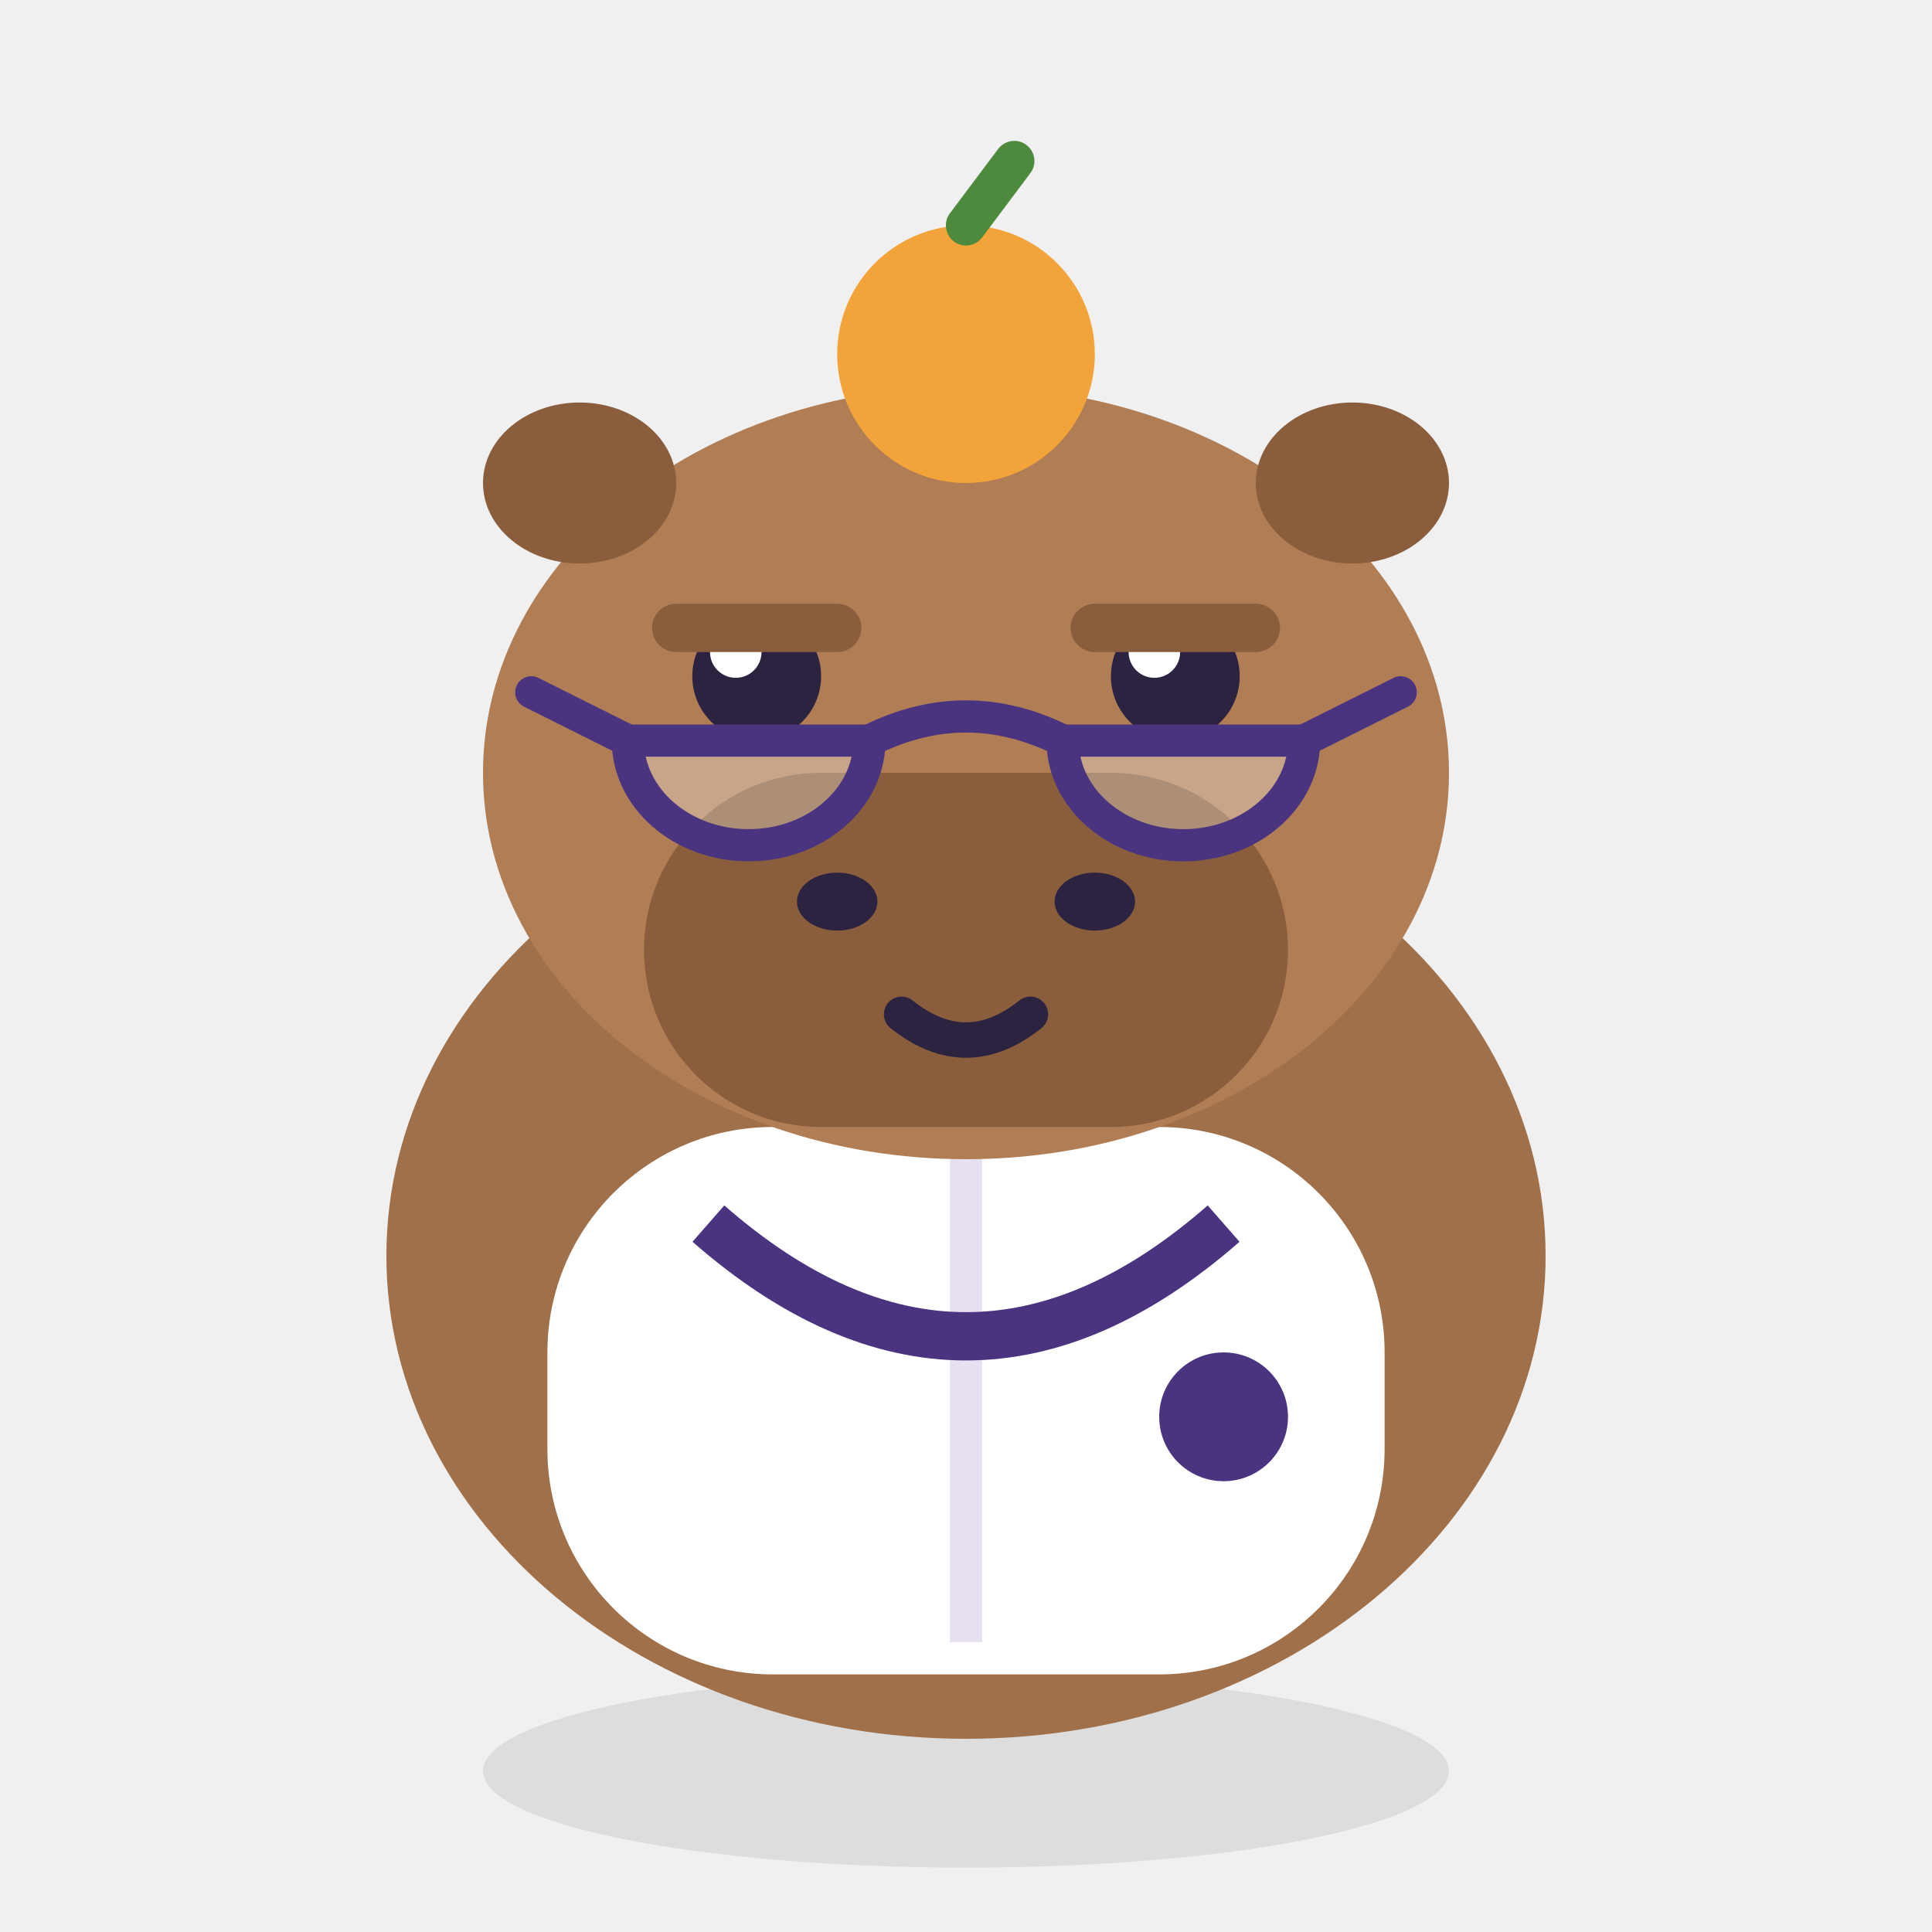
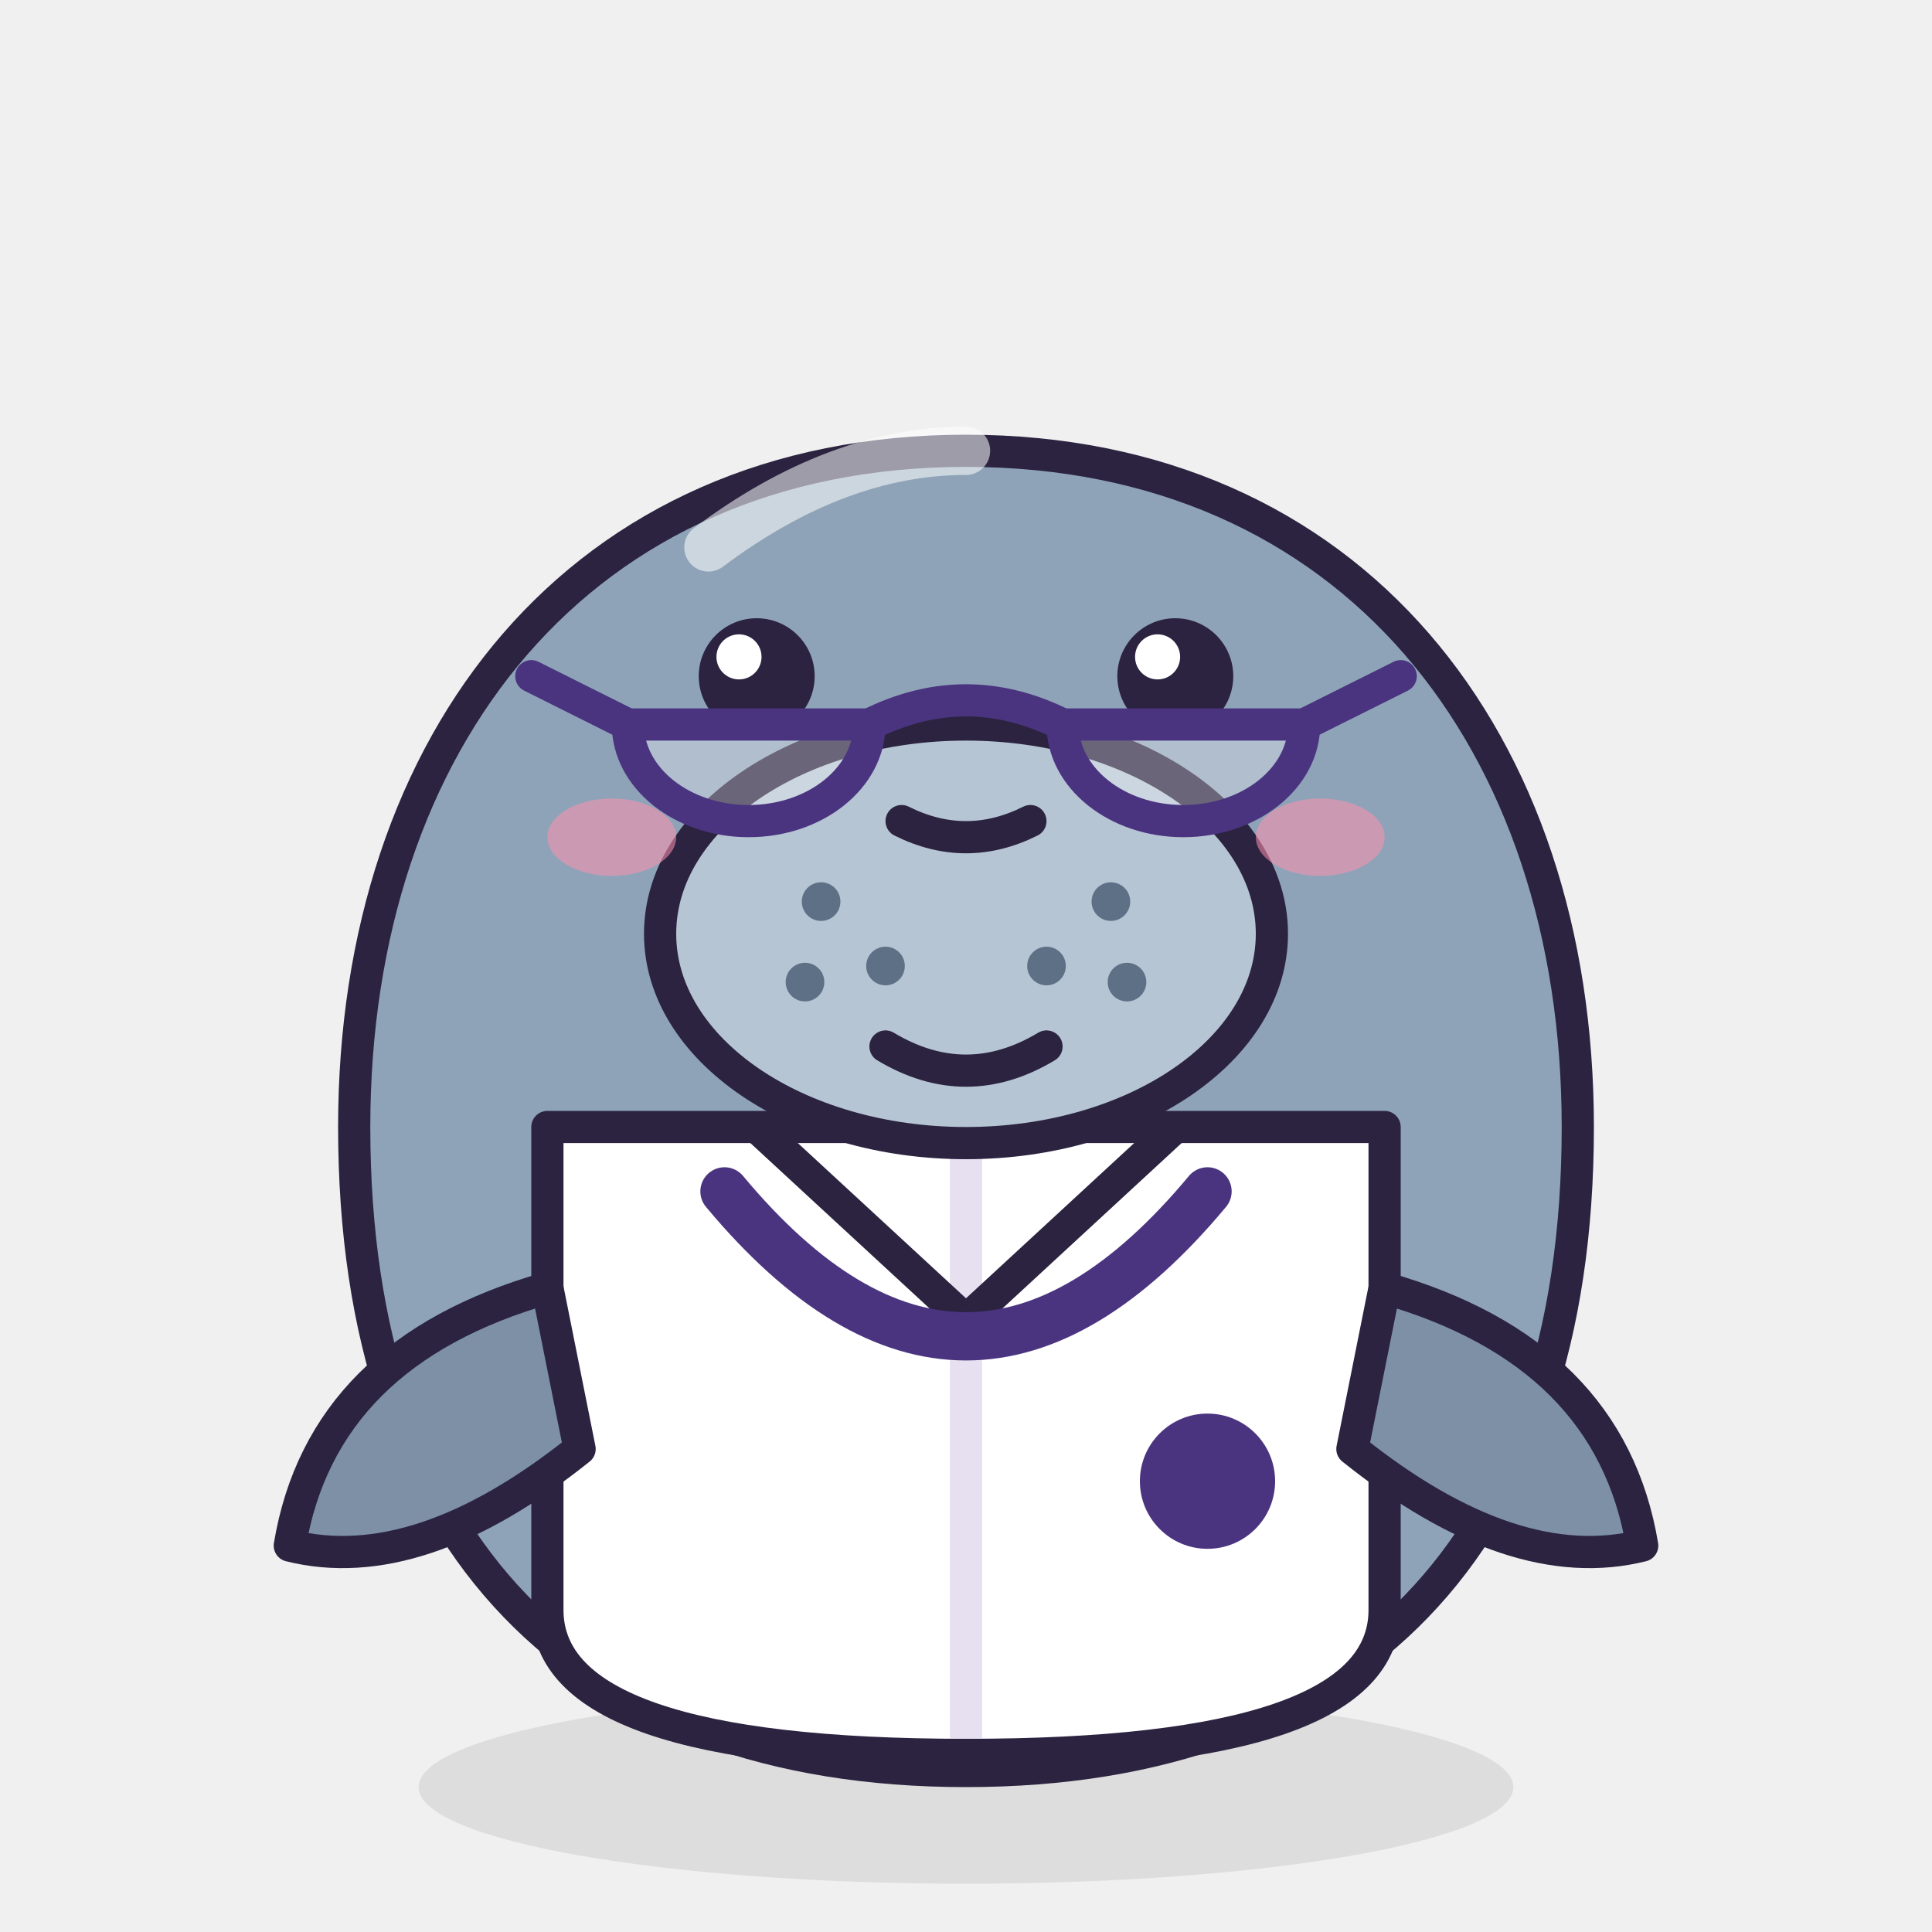
<svg xmlns="http://www.w3.org/2000/svg" viewBox="0 0 120 120">
-   <ellipse cx="60" cy="110" rx="30" ry="6" fill="#000" opacity=".08" />
-   <ellipse cx="60" cy="78" rx="36" ry="30" fill="#A0704A" />
-   <rect x="34" y="70" width="52" height="34" rx="14" fill="#fff" />
-   <path d="M60 72v30" stroke="#E7E0F0" stroke-width="2" />
-   <path d="M44 76q16 14 32 0" stroke="#4A3480" stroke-width="3" fill="none" />
-   <circle cx="76" cy="88" r="4" fill="#4A3480" />
-   <ellipse cx="60" cy="48" rx="30" ry="24" fill="#B07D55" />
-   <ellipse cx="36" cy="30" rx="6" ry="5" fill="#8A5E3D" />
-   <ellipse cx="84" cy="30" rx="6" ry="5" fill="#8A5E3D" />
-   <rect x="40" y="48" width="40" height="22" rx="11" fill="#8A5E3D" />
-   <ellipse cx="52" cy="56" rx="2.5" ry="1.8" fill="#2B2340" />
-   <ellipse cx="68" cy="56" rx="2.5" ry="1.8" fill="#2B2340" />
-   <circle cx="47" cy="42" r="4" fill="#2B2340" />
-   <circle cx="73" cy="42" r="4" fill="#2B2340" />
-   <circle cx="45.7" cy="40.5" r="1.6" fill="#fff" />
-   <circle cx="71.7" cy="40.5" r="1.6" fill="#fff" />
-   <path d="M42 39h10M68 39h10" stroke="#8A5E3D" stroke-width="3" stroke-linecap="round" />
-   <path d="M39 46h15a7.5 6.5 0 0 1-15 0zM66 46h15a7.5 6.5 0 0 1-15 0z" fill="#fff" fill-opacity=".3" stroke="#4A3480" stroke-width="2" stroke-linejoin="round" />
-   <path d="M54 46q6-3 12 0M39 46l-6-3M81 46l6-3" stroke="#4A3480" stroke-width="2" fill="none" stroke-linecap="round" />
-   <circle cx="60" cy="22" r="8" fill="#F2A33A" />
-   <path d="M60 14l3-4" stroke="#4E8A3E" stroke-width="2.5" stroke-linecap="round" />
-   <path d="M56 63q4 3.2 8 0" stroke="#2B2340" stroke-width="2.2" fill="none" stroke-linecap="round" />
+   <ellipse cx="60" cy="111" rx="34" ry="6" fill="#000" opacity=".08" />
+   <path d="M60 28c-24 0-38 18-38 42 0 26 14 40 38 40s38-14 38-40c0-24-14-42-38-42z" fill="#8FA3B8" stroke="#2B2340" stroke-width="2" />
+   <path d="M34 70h52v30q0 9-26 9t-26-9z" fill="#fff" stroke="#2B2340" stroke-width="2" stroke-linejoin="round" />
+   <path d="M60 70v38" stroke="#E7E0F0" stroke-width="2" />
+   <path d="M47 70l13 12 13-12" fill="none" stroke="#2B2340" stroke-width="2" stroke-linejoin="round" />
+   <path d="M45 74q15 18 30 0" stroke="#4A3480" stroke-width="3" fill="none" stroke-linecap="round" />
+   <circle cx="75" cy="92" r="4.2" fill="#4A3480" />
+   <path d="M34 80q-14 4-16 16q8 2 18-6z" fill="#7D90A6" stroke="#2B2340" stroke-width="2" stroke-linejoin="round" />
+   <path d="M86 80q14 4 16 16q-8 2-18-6z" fill="#7D90A6" stroke="#2B2340" stroke-width="2" stroke-linejoin="round" />
+   <ellipse cx="60" cy="58" rx="19" ry="13" fill="#B6C5D4" stroke="#2B2340" stroke-width="2" />
+   <g fill="#5E7086">
+     <circle cx="51" cy="56" r="1.2" />
+     <circle cx="55" cy="60" r="1.2" />
+     <circle cx="50" cy="61" r="1.2" />
+     <circle cx="69" cy="56" r="1.2" />
+     <circle cx="65" cy="60" r="1.2" />
+     <circle cx="70" cy="61" r="1.2" />
+   </g>
+   <path d="M56 51q4 2 8 0" stroke="#2B2340" stroke-width="2" fill="none" stroke-linecap="round" />
+   <path d="M55 65q5 3 10 0" stroke="#2B2340" stroke-width="2" fill="none" stroke-linecap="round" />
+   <circle cx="47" cy="42" r="3.6" fill="#2B2340" />
+   <circle cx="73" cy="42" r="3.6" fill="#2B2340" />
+   <circle cx="45.9" cy="40.8" r="1.4" fill="#fff" />
+   <circle cx="71.9" cy="40.8" r="1.4" fill="#fff" />
+   <path d="M39 45h15a7.5 6 0 0 1-15 0zM66 45h15a7.5 6 0 0 1-15 0z" fill="#fff" fill-opacity=".3" stroke="#4A3480" stroke-width="2" stroke-linejoin="round" />
+   <path d="M54 45q6-3 12 0M39 45l-6-3M81 45l6-3" stroke="#4A3480" stroke-width="2" fill="none" stroke-linecap="round" />
+   <ellipse cx="38" cy="52" rx="4" ry="2.4" fill="#FF8FAE" opacity=".55" />
+   <ellipse cx="82" cy="52" rx="4" ry="2.4" fill="#FF8FAE" opacity=".55" />
+   <path d="M44 34q8-6 16-6" stroke="#fff" stroke-width="3" fill="none" stroke-linecap="round" opacity=".55" />
</svg>
